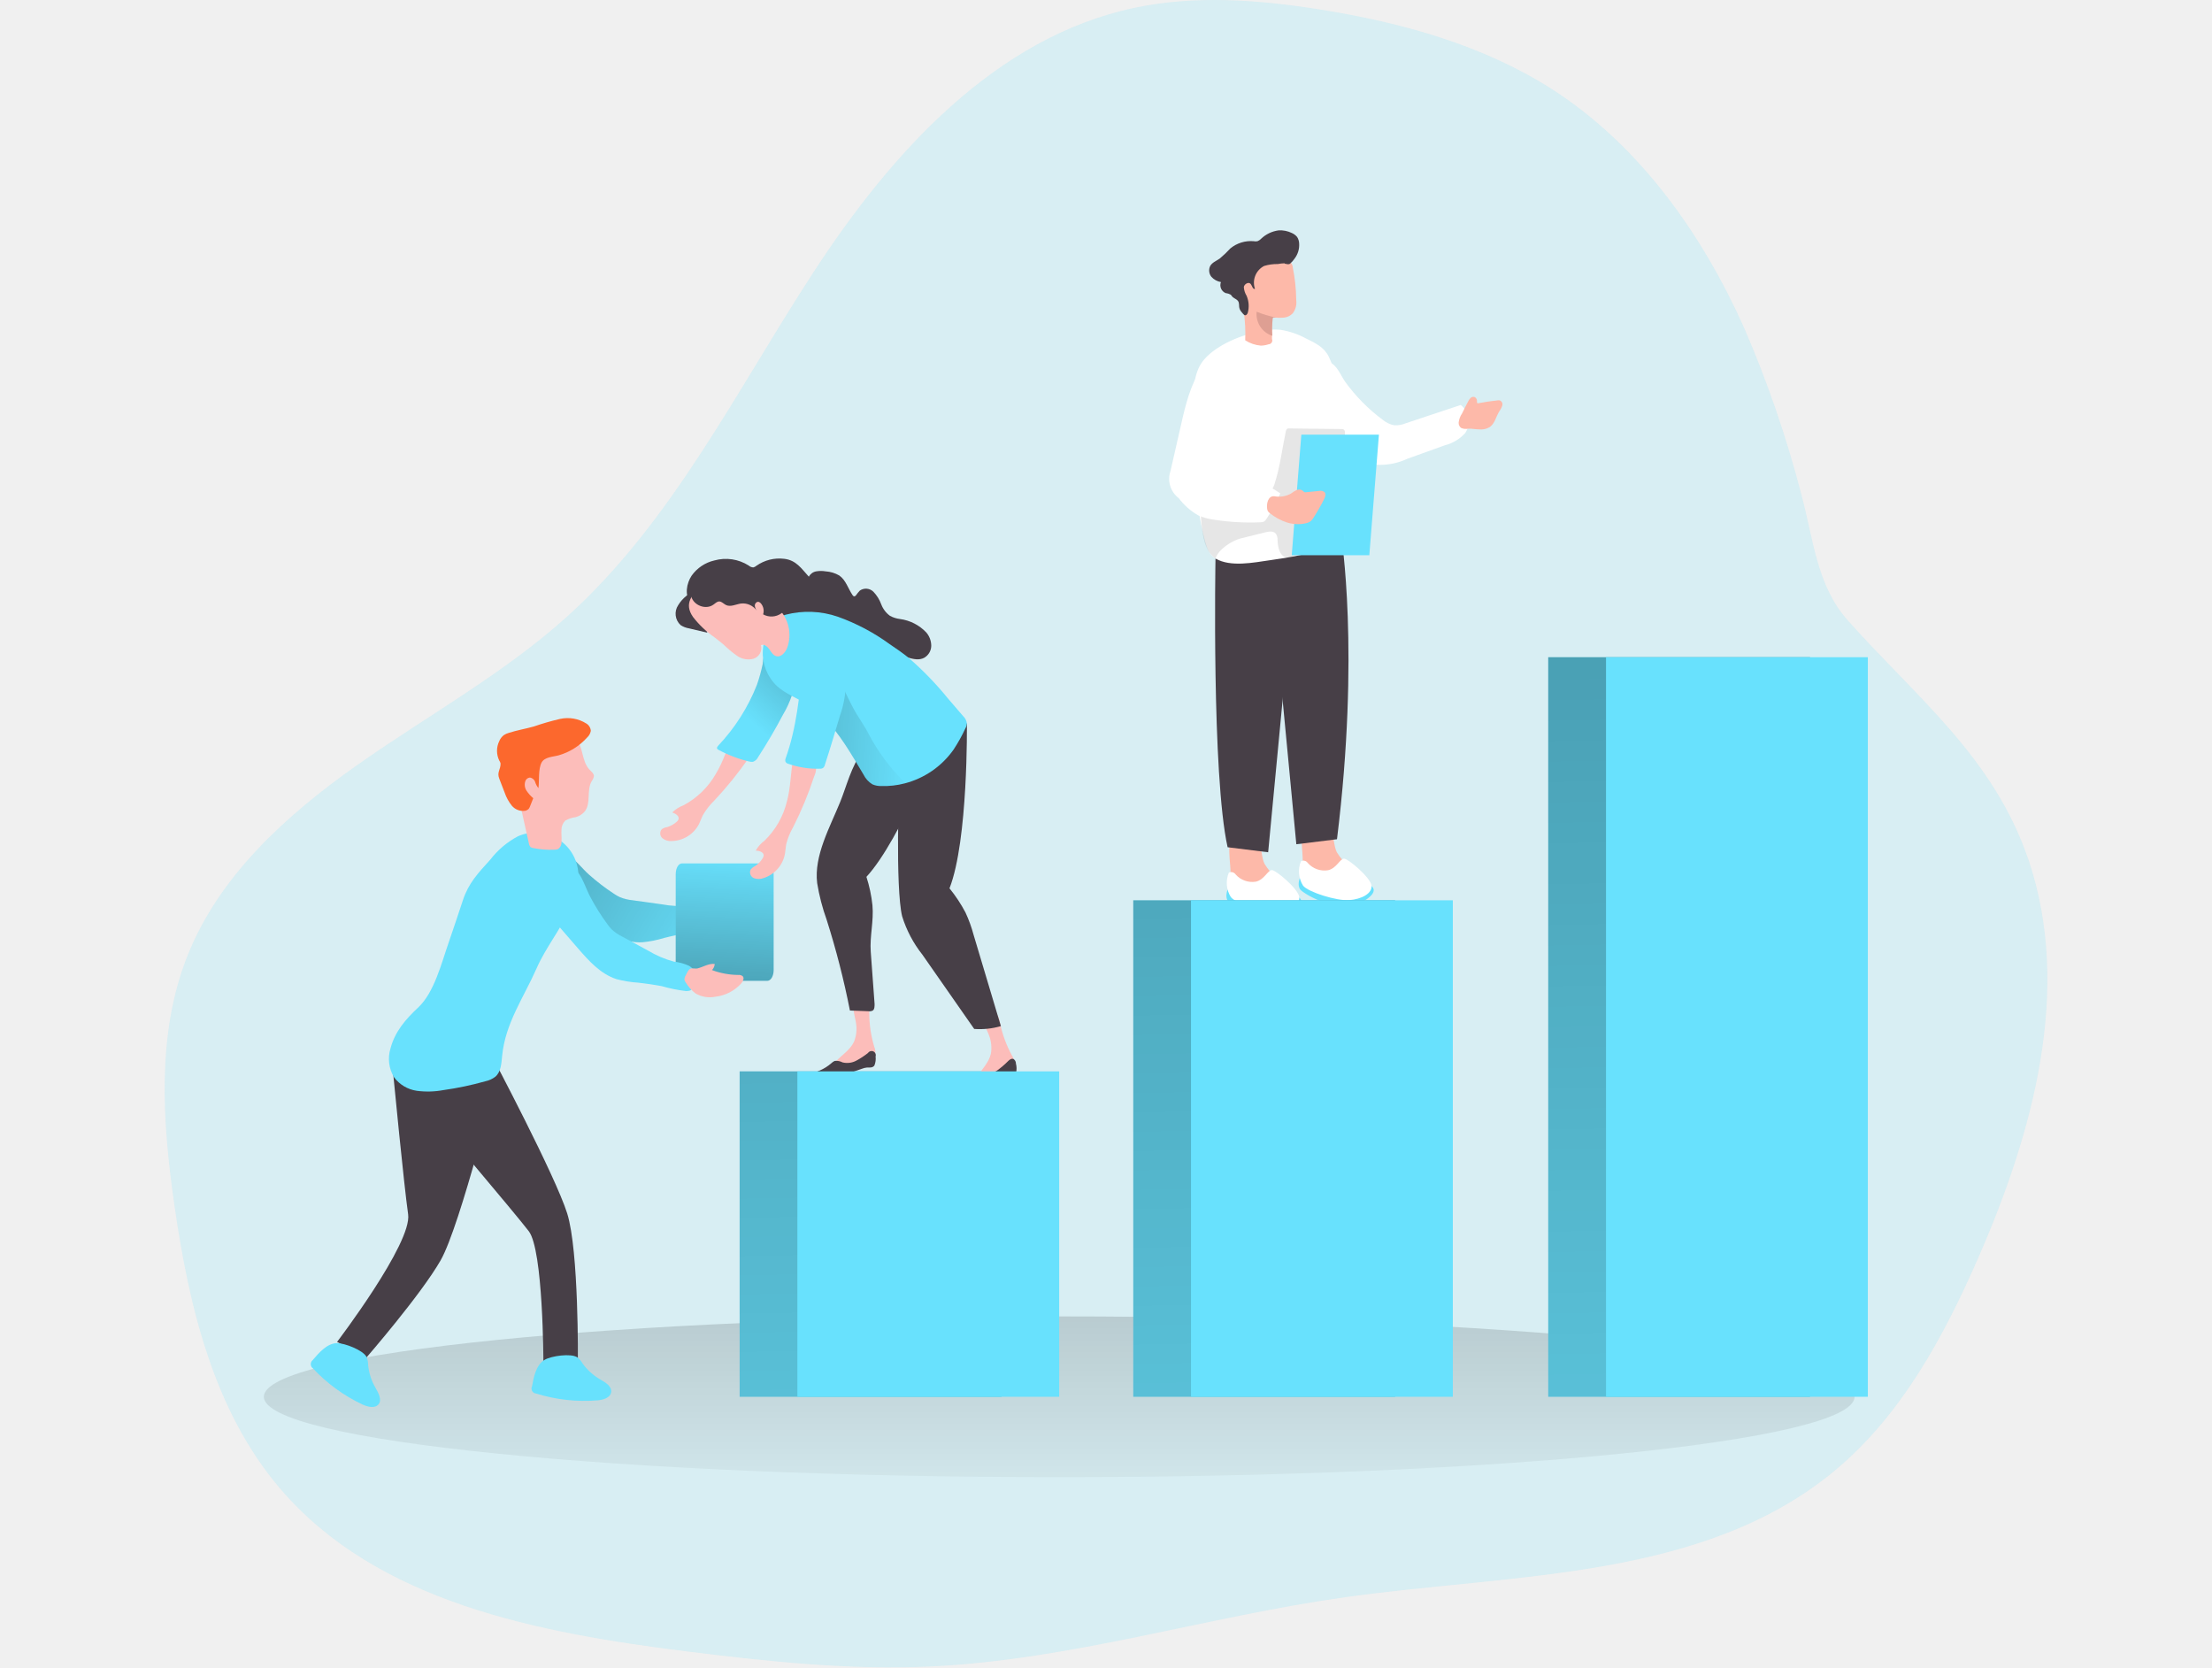
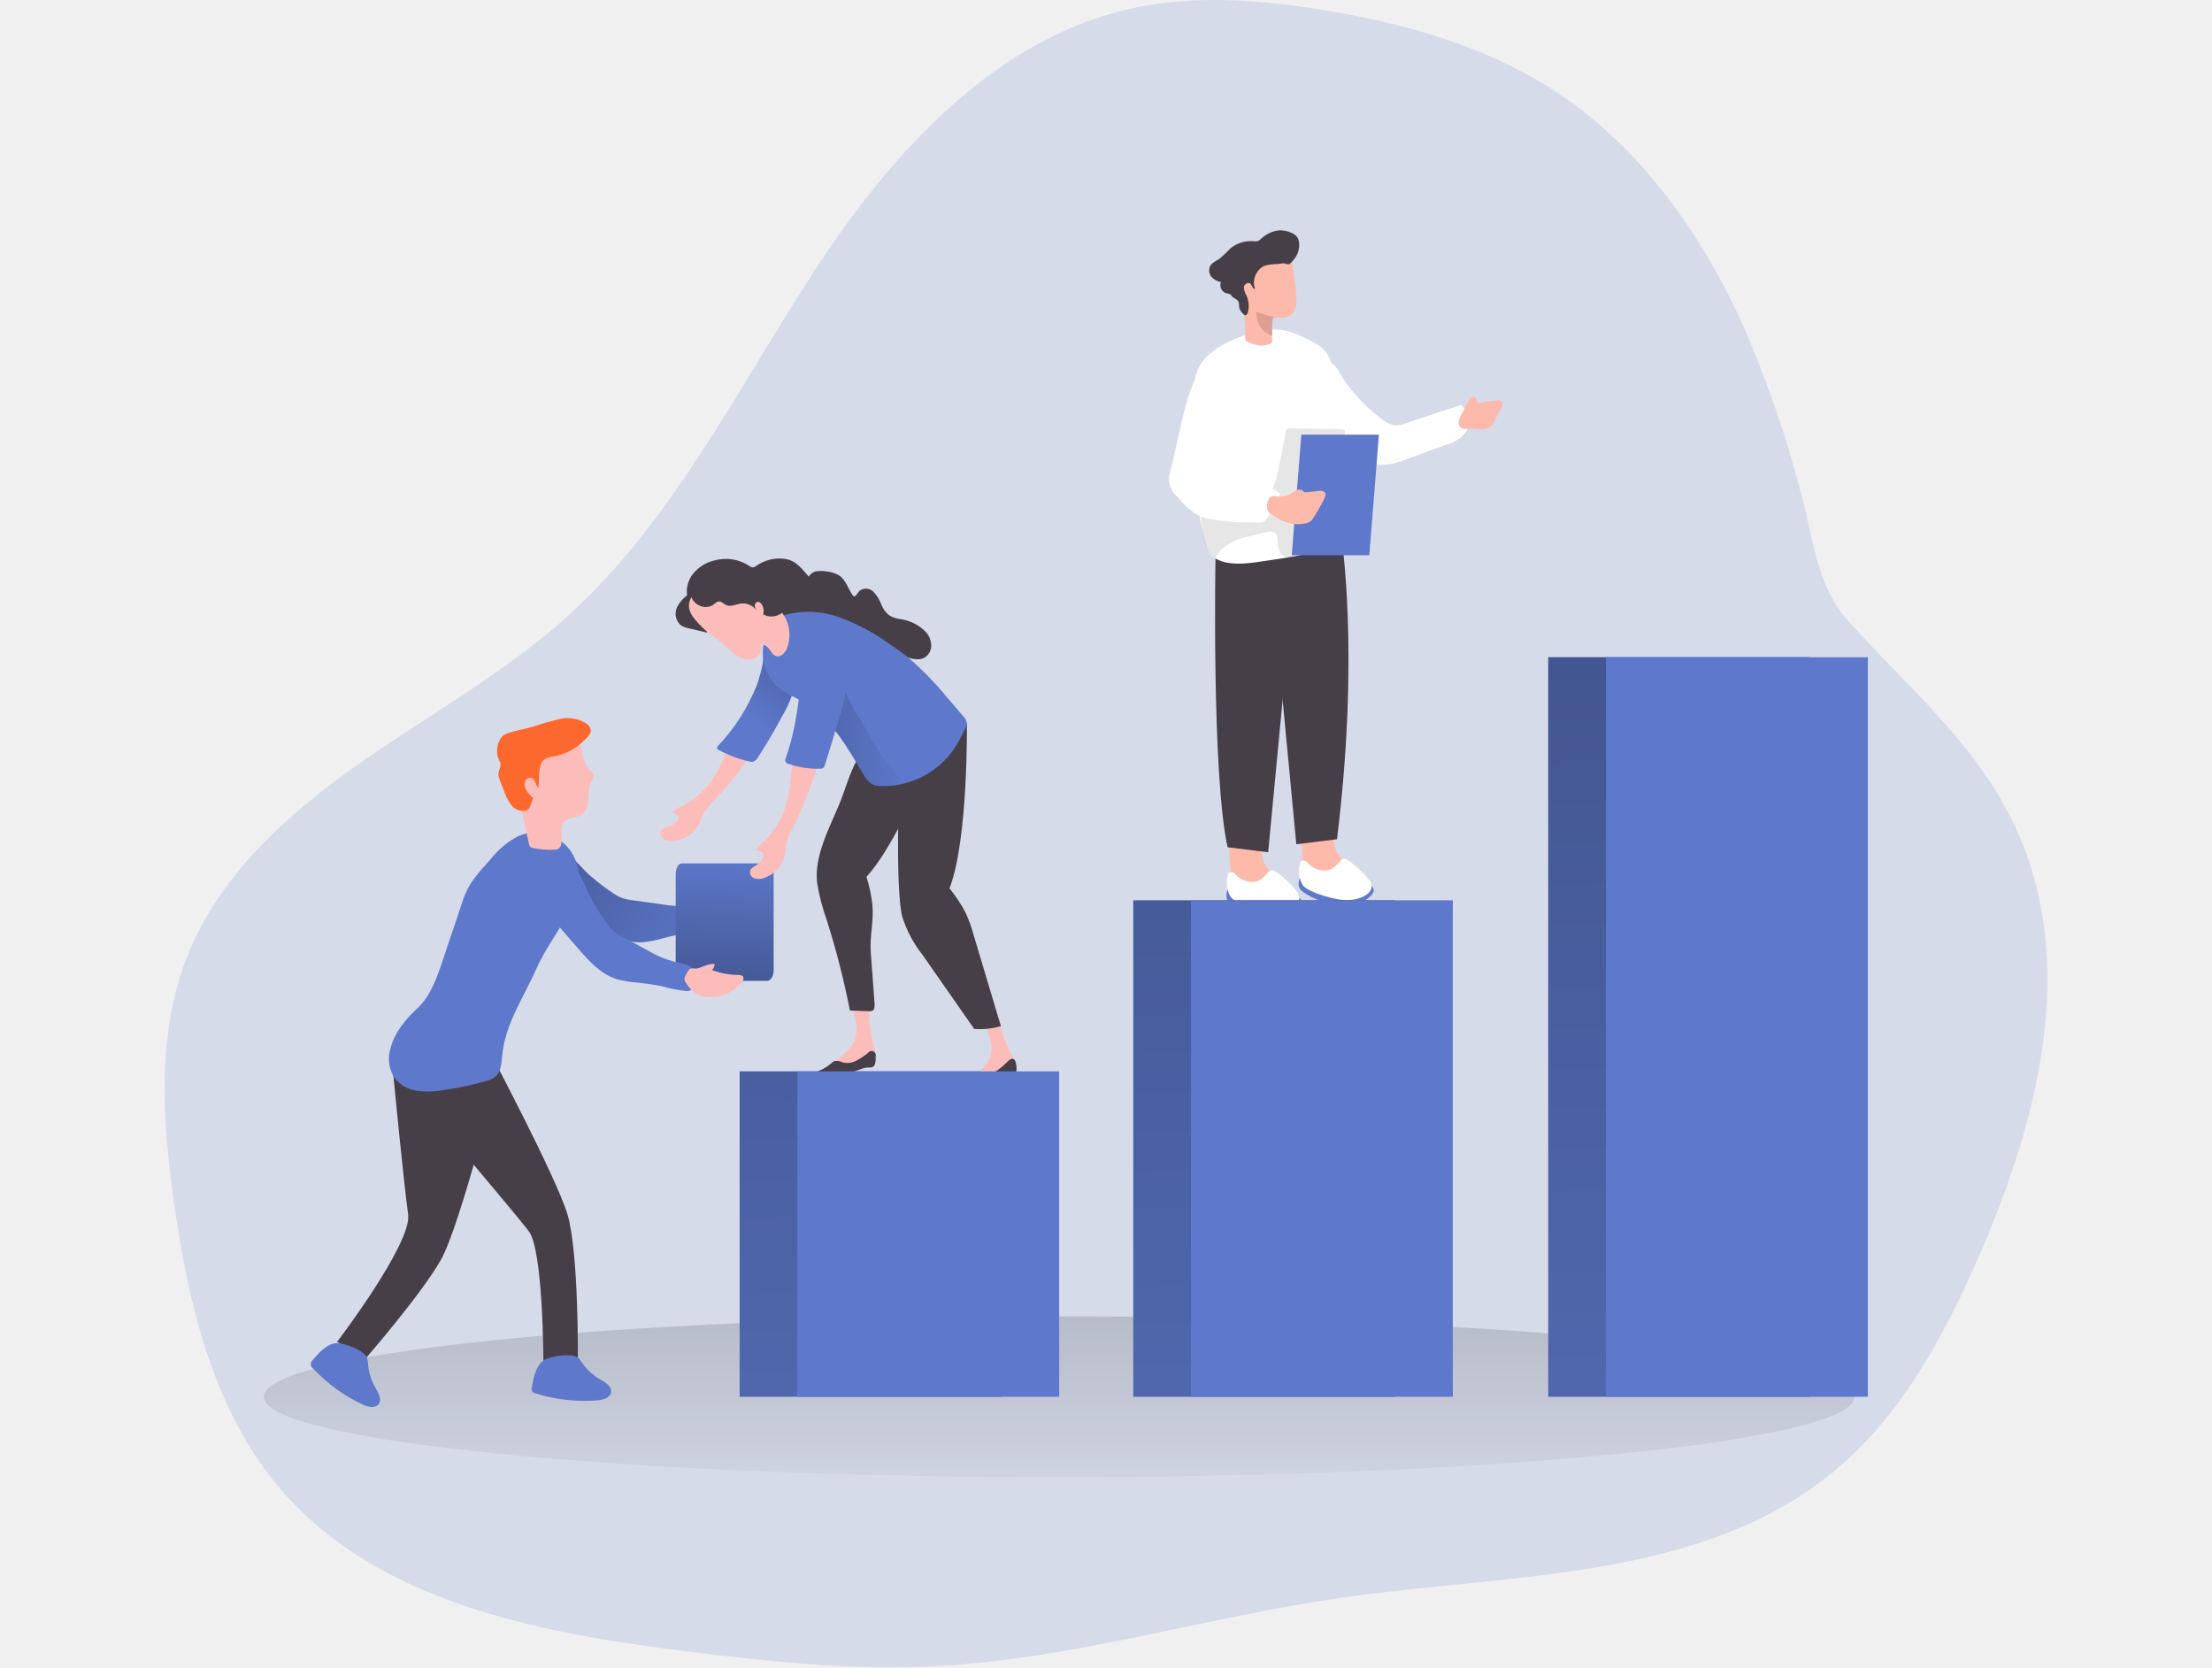
<svg xmlns="http://www.w3.org/2000/svg" xmlns:xlink="http://www.w3.org/1999/xlink" id="Layer_1" data-name="Layer 1" viewBox="0 0 352.84 312.45" width="406" height="306" class="illustration styles_illustrationTablet__1DWOa">
  <defs>
    <linearGradient id="linear-gradient" x1="198.41" y1="159.75" x2="198.41" y2="43.74" gradientTransform="matrix(1, 0, 0, -1, -30.76, 331.41)" gradientUnits="userSpaceOnUse">
      <stop offset="0.01" />
      <stop offset="0.08" stop-opacity="0.69" />
      <stop offset="0.21" stop-opacity="0.32" />
      <stop offset="1" stop-opacity="0" />
    </linearGradient>
    <linearGradient id="linear-gradient-2" x1="311.25" y1="322.31" x2="318.47" y2="-73.14" xlink:href="#linear-gradient" />
    <linearGradient id="linear-gradient-3" x1="233.34" y1="307.51" x2="240.17" y2="-66.93" xlink:href="#linear-gradient" />
    <linearGradient id="linear-gradient-4" x1="159.34" y1="303.87" x2="166.1" y2="-66.84" xlink:href="#linear-gradient" />
    <linearGradient id="linear-gradient-5" x1="77.7" y1="186.2" x2="135.67" y2="151.32" gradientTransform="matrix(1, 0, 0, -1, 0, 352)" xlink:href="#linear-gradient" />
    <linearGradient id="linear-gradient-6" x1="134.62" y1="135.31" x2="136.3" y2="171.15" gradientTransform="matrix(1, 0, 0, -1, 0, 352)" xlink:href="#linear-gradient" />
    <linearGradient id="linear-gradient-7" x1="160.04" y1="219.09" x2="140.08" y2="196.68" gradientTransform="matrix(1, 0, 0, -1, 0, 352)" xlink:href="#linear-gradient" />
    <linearGradient id="linear-gradient-8" x1="126.68" y1="196.07" x2="170.98" y2="193.69" gradientTransform="matrix(1, 0, 0, -1, 0, 352)" xlink:href="#linear-gradient" />
  </defs>
-   <path d="M326.84,82.18c-7.94-17.82-19.75-34.43-36.17-44.94C277.73,29,262.56,24.81,247.39,22.39c-11.55-1.85-23.45-2.75-34.89-.33-26,5.51-45.47,27.07-60,49.33s-26.5,46.83-46.22,64.66c-12,10.84-26.34,18.67-39.56,28S40.94,184.75,35,199.79c-5.78,14.63-4.66,31-2.42,46.58,2.72,19,7.35,38.54,19.78,53.13,18.21,21.38,48.49,27.09,76.36,30.57,15.12,1.88,30.34,3.51,45.56,2.81,26.3-1.22,51.77-9.34,77.85-13,31.76-4.44,67.06-3.23,91.7-23.76,12.46-10.38,20.42-25.15,26.9-40,10.22-23.44,17.54-50.12,9.36-74.33-6.52-19.3-21-30.46-33.9-44.95-5.8-6.49-6.43-15.2-8.66-23.47A212.9,212.9,0,0,0,326.84,82.18Z" transform="translate(-30.76 -20.59)" fill="#68e1fd" opacity="0.18" style="isolation: isolate;" />
+   <path d="M326.84,82.18c-7.94-17.82-19.75-34.43-36.17-44.94C277.73,29,262.56,24.81,247.39,22.39c-11.55-1.85-23.45-2.75-34.89-.33-26,5.51-45.47,27.07-60,49.33s-26.5,46.83-46.22,64.66c-12,10.84-26.34,18.67-39.56,28S40.94,184.75,35,199.79c-5.78,14.63-4.66,31-2.42,46.58,2.72,19,7.35,38.54,19.78,53.13,18.21,21.38,48.49,27.09,76.36,30.57,15.12,1.88,30.34,3.51,45.56,2.81,26.3-1.22,51.77-9.34,77.85-13,31.76-4.44,67.06-3.23,91.7-23.76,12.46-10.38,20.42-25.15,26.9-40,10.22-23.44,17.54-50.12,9.36-74.33-6.52-19.3-21-30.46-33.9-44.95-5.8-6.49-6.43-15.2-8.66-23.47A212.9,212.9,0,0,0,326.84,82.18Z" transform="translate(-30.76 -20.59)" fill="#5E79CC" opacity="0.18" style="isolation: isolate;" />
  <ellipse cx="167.65" cy="261.75" rx="149.06" ry="15.06" fill="url(#linear-gradient)" />
  <path d="M259.08,99.29a4.68,4.68,0,0,0,2.15,1,5,5,0,0,0,2.13-.38l10.3-3.43a3.92,3.92,0,0,1,.85,5.25,7.61,7.61,0,0,1-3.78,2.29l-7.07,2.54a12.08,12.08,0,0,1-10.42-.07c-2.11-.7-4.42-1.57-5.43-3.55s-.28-4.61-.58-6.93c-.2-1.51-.87-3-.83-4.48,0-1.3,1.06-3.26,2.62-3,1.34.23,2.23,2.56,2.94,3.54A32.73,32.73,0,0,0,259.08,99.29Z" transform="translate(-30.76 -20.59)" fill="#fff" />
  <path d="M275,95.92a2.45,2.45,0,0,1,.49-.74.76.76,0,0,1,.82-.17.83.83,0,0,1,.39.81.45.45,0,0,0,.07.31.36.36,0,0,0,.32,0c1.18-.22,2.36-.4,3.55-.52a1.41,1.41,0,0,1,.29,0,.78.78,0,0,1,.51,1h0a3.78,3.78,0,0,1-.57,1.09c-.61,1-.83,2.3-1.8,2.94a3.18,3.18,0,0,1-2,.41c-.68,0-1.35-.16-2-.13a2.13,2.13,0,0,1-1.34-.14,1.17,1.17,0,0,1-.46-1,3.79,3.79,0,0,1,.64-1.71C274.25,97.37,274.6,96.65,275,95.92Z" transform="translate(-30.76 -20.59)" fill="#fdb9a9" />
  <path d="M246.21,173.5c3.95-.89,3.18,4.71,4.22,6.78a11.22,11.22,0,0,0,2.43,2.8,5,5,0,0,1,1.78,3.18,1.21,1.21,0,0,1-.14.67,1.29,1.29,0,0,1-.78.48,9.17,9.17,0,0,1-6.76-.67,5.41,5.41,0,0,1-2.32-2.15,7.61,7.61,0,0,1-.6-3.19C244,179.07,242.92,174.24,246.21,173.5Z" transform="translate(-30.76 -20.59)" fill="#fdb9a9" />
-   <path d="M249.7,185s11.24.48,6.48,4-11.86-.86-12.55-1.67-.13-2.18-.13-2.18Z" transform="translate(-30.76 -20.59)" fill="#68e1fd" />
+   <path d="M249.7,185s11.24.48,6.48,4-11.86-.86-12.55-1.67-.13-2.18-.13-2.18Z" transform="translate(-30.76 -20.59)" fill="#5E79CC" />
  <path d="M244.12,186.57c1,1.22,6.28,2.86,8.61,2.7s4.43-1.26,4.2-2.77-4.35-5-5.13-5-1.39,1.8-3,2.17a4.16,4.16,0,0,1-3.8-1.36,1,1,0,0,0-1.28-.33A5,5,0,0,0,244.12,186.57Z" transform="translate(-30.76 -20.59)" fill="#fff" />
  <path d="M232.67,175.71c4-.91,3.18,4.68,4.22,6.76a10.89,10.89,0,0,0,2.44,2.8,5,5,0,0,1,1.77,3.18,1.12,1.12,0,0,1-.14.67,1.23,1.23,0,0,1-.78.47,9.12,9.12,0,0,1-6.76-.66,5.41,5.41,0,0,1-2.32-2.15,7.45,7.45,0,0,1-.59-3.19C230.42,181.23,229.38,176.41,232.67,175.71Z" transform="translate(-30.76 -20.59)" fill="#fdb9a9" />
-   <path d="M236.17,187.18s11.23.47,6.47,4-11.86-.86-12.55-1.66-.13-2.19-.13-2.19Z" transform="translate(-30.76 -20.59)" fill="#68e1fd" />
+   <path d="M236.17,187.18s11.23.47,6.47,4-11.86-.86-12.55-1.66-.13-2.19-.13-2.19Z" transform="translate(-30.76 -20.59)" fill="#5E79CC" />
  <path d="M230.58,188.71c1,1.23,6.28,2.86,8.61,2.7s4.43-1.26,4.2-2.77-4.35-5-5.12-5-1.4,1.8-3,2.17a4.16,4.16,0,0,1-3.8-1.36,1,1,0,0,0-1.27-.33A5,5,0,0,0,230.58,188.71Z" transform="translate(-30.76 -20.59)" fill="#fff" />
  <path d="M242.85,124.77l-5.28,55.53-7.6-.94c-3-13.55-2.27-54.09-2.27-54.09Z" transform="translate(-30.76 -20.59)" fill="#473f47" />
  <path d="M237.57,123.27l5.28,55.53,7.62-.94c4.35-35.14.77-57,.77-57Z" transform="translate(-30.76 -20.59)" fill="#473f47" />
  <path d="M250.57,103.18c.09-1,.36-2,.47-3.06a22.92,22.92,0,0,0-.12-6.3,24,24,0,0,0-2-6.41c-.88-1.77-2.47-2.52-4.25-3.39a15,15,0,0,0-4.79-1.63,12,12,0,0,0-3.54.2c-3.58.68-8.31,2.53-10.76,5.36-1.84,2.12-2,5.16-2.11,8q-.12,5.82.24,11.63c0,.57.07,1.13.11,1.69A63,63,0,0,0,225.73,122c.38,1.29.78,2.58,2,3.27,2.81,1.63,7.1.74,10.13.31,4-.57,8.15-1.16,11.71-3.11a3.32,3.32,0,0,0,1.7-1.64,4.41,4.41,0,0,0-.34-2.7c-1.21-4-.27-8.14-.27-12.19,0-.73-.09-1.48-.09-2.22A3.24,3.24,0,0,1,250.57,103.18Z" transform="translate(-30.76 -20.59)" fill="#fff" />
  <path d="M239.33,121.83a2,2,0,0,0-.31-1.22c-.45-.56-1.32-.44-2-.26l-4.53,1.12c-1.7.42-4.33,2.1-4.77,3.8-1.74-1.22-2.19-3.27-2.51-5.37s-.34-6.19-.72-8.28A13.75,13.75,0,0,0,232,114.2c2.57.06,5.8,0,6.73-2.81,1.07-3.24,1.45-6.64,2.16-10a.68.68,0,0,1,.21-.42.57.57,0,0,1,.4-.09l9.77.11a.84.84,0,0,1,.44.08c.29.17.29.58.24.9a9.86,9.86,0,0,1-3.14,5.72,3.43,3.43,0,0,0-1.47,2.18c-.18,1.22-.13,2.52-.26,3.75a28.5,28.5,0,0,1-1.69,7.62C244,124.77,239.59,127.49,239.33,121.83Z" transform="translate(-30.76 -20.59)" fill="#020202" opacity="0.1" style="isolation: isolate;" />
-   <polygon points="211.23 104.05 225.77 104.05 227.57 81.45 213.03 81.45 211.23 104.05" fill="#68e1fd" />
+   <polygon points="211.23 104.05 225.77 104.05 227.57 81.45 213.03 81.45 211.23 104.05" fill="#5E79CC" />
  <path d="M242.83,76.81a30.5,30.5,0,0,0-.19-3.18c-.11-1-.25-1.86-.43-2.77a1.89,1.89,0,0,0-.71-1.41,8.91,8.91,0,0,0-4.74-1.3,4.61,4.61,0,0,0-3.46,1.25,4.43,4.43,0,0,0-1,2.53c-.26,2.33.35,4.65.69,7a29,29,0,0,1,.28,5.43,6.41,6.41,0,0,0,2.93,1,4.68,4.68,0,0,0,1.44-.25.72.72,0,0,0,.65-1,5.42,5.42,0,0,1,0-.57h0a17,17,0,0,1,.06-3.19.36.36,0,0,1,.09-.24.41.41,0,0,1,.22,0h.3a8.45,8.45,0,0,0,1.59,0,2.63,2.63,0,0,0,1.65-.83A3.35,3.35,0,0,0,242.83,76.81Z" transform="translate(-30.76 -20.59)" fill="#fdb9a9" />
  <path d="M240.68,70c.38.07.7.2,1,0a4.93,4.93,0,0,0,.88-1,4.18,4.18,0,0,0,.82-2.75A2.41,2.41,0,0,0,243,65a2.64,2.64,0,0,0-1-.75,5,5,0,0,0-2.46-.49,5.87,5.87,0,0,0-3.29,1.57,1.86,1.86,0,0,1-.68.46,1.75,1.75,0,0,1-.72,0,6.06,6.06,0,0,0-4.35,1.34,22.63,22.63,0,0,1-2,1.91c-.78.53-1.42.74-1.8,1.41a1.91,1.91,0,0,0,.22,2,3.09,3.09,0,0,0,1.8,1,1.61,1.61,0,0,0,.92,2.08l.08,0a2.35,2.35,0,0,1,.81.27c.17.13.25.34.42.48.41.33.94.45,1.11,1a3.64,3.64,0,0,1,.07.74,1.69,1.69,0,0,0,.42,1c.16.17.44.61.68.65s.44-.23.52-.47a4.83,4.83,0,0,0-.22-3.18,3.6,3.6,0,0,1-.52-1.62c.06-.56.83-1,1.2-.68s.44,1.15.89,1a3.53,3.53,0,0,1,1.71-4.29,8.28,8.28,0,0,1,2.57-.36,7.59,7.59,0,0,1,1.26-.14Z" transform="translate(-30.76 -20.59)" fill="#473f47" />
  <path d="M239,80.08A18.1,18.1,0,0,1,235.41,79a4.28,4.28,0,0,0,2.94,4.52h0a17.9,17.9,0,0,1,.07-3.19.34.34,0,0,1,.09-.24.28.28,0,0,1,.22,0H239Z" transform="translate(-30.76 -20.59)" fill="#de9f93" />
  <path d="M221,101.26l-1.73,7.58a4.53,4.53,0,0,0,1.54,5.1,12.08,12.08,0,0,0,3.64,3.22,10.55,10.55,0,0,0,3.11.84,44.48,44.48,0,0,0,8.55.47,1.5,1.5,0,0,0,.66-.13,1.36,1.36,0,0,0,.49-.52,29,29,0,0,0,2.58-4.78,26.71,26.71,0,0,0-7.47-3.5,3,3,0,0,1-1.44-.71,2.45,2.45,0,0,1-.52-1.16c-1.12-4.85,1.48-10.25-.61-14.77-1.18-2.57-3.71-5.34-5.57-1.89C222.54,94.15,221.79,97.81,221,101.26Z" transform="translate(-30.76 -20.59)" fill="#fff" />
  <path d="M241.82,113.1a6.47,6.47,0,0,1,1-.63,1.17,1.17,0,0,1,1.12,0c.16.11.28.29.46.35a.81.81,0,0,0,.38,0l2.31-.23a1.23,1.23,0,0,1,1.06.23c.3.35.12.88-.08,1.28a36.88,36.88,0,0,1-2,3.51,3,3,0,0,1-.5.62,2.3,2.3,0,0,1-.9.41,6.77,6.77,0,0,1-3.6-.15,10,10,0,0,1-3.18-1.73,1.24,1.24,0,0,1-.36-.36,1.34,1.34,0,0,1-.16-.55c-.11-.89.17-2.34,1.33-2.27A4.64,4.64,0,0,0,241.82,113.1Z" transform="translate(-30.76 -20.59)" fill="#fdb9a9" />
-   <rect x="259.3" y="123.16" width="49.07" height="138.59" fill="#68e1fd" />
-   <rect x="181.53" y="168.71" width="49.07" height="93.04" fill="#68e1fd" />
-   <rect x="107.76" y="200.77" width="49.07" height="60.98" fill="#68e1fd" />
+   <rect x="259.3" y="123.16" width="49.07" height="138.59" fill="#5E79CC" />
+   <rect x="181.53" y="168.71" width="49.07" height="93.04" fill="#5E79CC" />
+   <rect x="107.76" y="200.77" width="49.07" height="60.98" fill="#5E79CC" />
  <rect x="259.3" y="123.16" width="49.07" height="138.59" fill="url(#linear-gradient-2)" />
  <rect x="181.53" y="168.71" width="49.07" height="93.04" fill="url(#linear-gradient-3)" />
  <rect x="107.76" y="200.77" width="49.07" height="60.98" fill="url(#linear-gradient-4)" />
-   <path d="M98.07,180.73c2.41-2.84,5.74-1.37,8.39.22,1.43.85,2.54,2.4,3.8,3.52A39.66,39.66,0,0,0,115,188.1a7.56,7.56,0,0,0,1.11.63,8.8,8.8,0,0,0,2.38.57l5.46.76a19.09,19.09,0,0,0,5.23.25,9.47,9.47,0,0,1,3-.27c1.45.26,1.79,1.4,1.93,2.67s.27,1.53-.84,2a25.59,25.59,0,0,1-4.61.73c-1.44.26-2.88.55-4.3.92a20.53,20.53,0,0,1-4.1.81c-3.1.15-6-1.38-8.72-2.86l-10.32-5.62C98.5,187.19,95.48,183.8,98.07,180.73Z" transform="translate(-30.76 -20.59)" fill="#68e1fd" />
+   <path d="M98.07,180.73c2.41-2.84,5.74-1.37,8.39.22,1.43.85,2.54,2.4,3.8,3.52A39.66,39.66,0,0,0,115,188.1a7.56,7.56,0,0,0,1.11.63,8.8,8.8,0,0,0,2.38.57l5.46.76a19.09,19.09,0,0,0,5.23.25,9.47,9.47,0,0,1,3-.27c1.45.26,1.79,1.4,1.93,2.67s.27,1.53-.84,2a25.59,25.59,0,0,1-4.61.73c-1.44.26-2.88.55-4.3.92a20.53,20.53,0,0,1-4.1.81c-3.1.15-6-1.38-8.72-2.86l-10.32-5.62C98.5,187.19,95.48,183.8,98.07,180.73Z" transform="translate(-30.76 -20.59)" fill="#5E79CC" />
  <path d="M98.07,180.73c2.41-2.84,5.74-1.37,8.39.22,1.43.85,2.54,2.4,3.8,3.52A39.66,39.66,0,0,0,115,188.1a7.56,7.56,0,0,0,1.11.63,8.8,8.8,0,0,0,2.38.57l5.46.76a19.09,19.09,0,0,0,5.23.25,9.47,9.47,0,0,1,3-.27c1.45.26,1.79,1.4,1.93,2.67s.27,1.53-.84,2a25.59,25.59,0,0,1-4.61.73c-1.44.26-2.88.55-4.3.92a20.53,20.53,0,0,1-4.1.81c-3.1.15-6-1.38-8.72-2.86l-10.32-5.62C98.5,187.19,95.48,183.8,98.07,180.73Z" transform="translate(-30.76 -20.59)" fill="url(#linear-gradient-5)" />
  <path d="M133.7,190c-.35.2-.9.22-1.2.52s-.3,1.08-.36,1.49a1.28,1.28,0,0,0,.11.88,1.34,1.34,0,0,0,.36.31,7.22,7.22,0,0,0,2.5,1.31,5.37,5.37,0,0,0,3.61-.72,7.77,7.77,0,0,0,3.73-4.13c.15-.45.19-1.07-.24-1.29a1.17,1.17,0,0,0-.88.08,14.42,14.42,0,0,1-4.91.86,1.83,1.83,0,0,0,.07-1.26C135.36,188.35,134.67,189.38,133.7,190Z" transform="translate(-30.76 -20.59)" fill="#fcbdba" />
-   <path d="M144.89,184.39v18c0,1.1-.53,2-1.18,2h-16c-.65,0-1.17-.89-1.17-2v-18c0-1.1.52-2,1.17-2h16C144.36,182.4,144.89,183.29,144.89,184.39Z" transform="translate(-30.76 -20.59)" fill="#68e1fd" />
+   <path d="M144.89,184.39v18c0,1.1-.53,2-1.18,2h-16c-.65,0-1.17-.89-1.17-2v-18c0-1.1.52-2,1.17-2h16C144.36,182.4,144.89,183.29,144.89,184.39Z" transform="translate(-30.76 -20.59)" fill="#5E79CC" />
  <path d="M144.89,184.39v18c0,1.1-.53,2-1.18,2h-16c-.65,0-1.17-.89-1.17-2v-18c0-1.1.52-2,1.17-2h16C144.36,182.4,144.89,183.29,144.89,184.39Z" transform="translate(-30.76 -20.59)" fill="url(#linear-gradient-6)" />
  <path d="M81,229.77s15.28,18,18,21.54,2.74,24.49,2.74,24.49h6.46s.21-20.77-2-27.82-14.09-29.47-14.09-29.47Z" transform="translate(-30.76 -20.59)" fill="#473f47" />
  <path d="M73.61,222s2,20.73,2.78,26.14-13.32,23.92-13.32,23.92L68.56,275s10.18-11.71,13.91-18.21,10.91-35.55,10.91-35.55C83.54,216.6,73.61,222,73.61,222Z" transform="translate(-30.76 -20.59)" fill="#473f47" />
-   <path d="M106.65,191c-1.76,3.89-4.45,7.12-6.16,11-2.41,5.49-5.88,10.29-6.48,16.44-.14,1.4-.2,3-1.27,3.92a4.59,4.59,0,0,1-1.85.85A59.16,59.16,0,0,1,83,224.87a15.83,15.83,0,0,1-5,.13,6.47,6.47,0,0,1-4.25-2.53,6.68,6.68,0,0,1-.66-5.43c.85-3.18,2.86-5.48,5.21-7.67,3-2.83,4.34-8.3,5.66-12.07.93-2.66,1.8-5.34,2.69-8,1.08-3.25,2.84-5.08,5.15-7.63a16,16,0,0,1,5.2-4.38,8.08,8.08,0,0,1,11.3,7.47,13.46,13.46,0,0,1-.64,3.56A19.66,19.66,0,0,1,106.65,191Z" transform="translate(-30.76 -20.59)" fill="#68e1fd" />
+   <path d="M106.65,191c-1.76,3.89-4.45,7.12-6.16,11-2.41,5.49-5.88,10.29-6.48,16.44-.14,1.4-.2,3-1.27,3.92a4.59,4.59,0,0,1-1.85.85A59.16,59.16,0,0,1,83,224.87a15.83,15.83,0,0,1-5,.13,6.47,6.47,0,0,1-4.25-2.53,6.68,6.68,0,0,1-.66-5.43c.85-3.18,2.86-5.48,5.21-7.67,3-2.83,4.34-8.3,5.66-12.07.93-2.66,1.8-5.34,2.69-8,1.08-3.25,2.84-5.08,5.15-7.63a16,16,0,0,1,5.2-4.38,8.08,8.08,0,0,1,11.3,7.47,13.46,13.46,0,0,1-.64,3.56A19.66,19.66,0,0,1,106.65,191Z" transform="translate(-30.76 -20.59)" fill="#5E79CC" />
  <path d="M107.76,158.94c-1.89-1.88-5.31-1-7.5-.29a6.9,6.9,0,0,0-1.8.74,5.64,5.64,0,0,0-1.81,2.07,7.65,7.65,0,0,0-1,2.85,8.91,8.91,0,0,0,.44,4A14.84,14.84,0,0,1,97.32,171c.57,2.56,1.15,5.12,1.71,7.69a1.21,1.21,0,0,0,.28.62,1.07,1.07,0,0,0,.52.2,16.29,16.29,0,0,0,4,.31,1.41,1.41,0,0,0,.67-.13,1.49,1.49,0,0,0,.63-1.33c.07-.77-.06-1.54,0-2.31a2.43,2.43,0,0,1,.73-1.7,5.53,5.53,0,0,1,1.94-.63,3.39,3.39,0,0,0,1.71-1.09c1.19-1.55.29-3.94,1.28-5.65a2,2,0,0,0,.42-.95c0-.46-.42-.8-.75-1.13C108.8,163.22,109.32,160.52,107.76,158.94Z" transform="translate(-30.76 -20.59)" fill="#fcbdba" />
  <path d="M100.81,168.28a3.42,3.42,0,0,1-.62-1.16,1.2,1.2,0,0,0-1-.82,1,1,0,0,0-.84.69,2.06,2.06,0,0,0,.24,1.79,6.62,6.62,0,0,0,1.25,1.39l-.6,1.51a1.67,1.67,0,0,1-.27.51,1.3,1.3,0,0,1-.61.33,2.74,2.74,0,0,1-2.53-.94,8.1,8.1,0,0,1-1.35-2.46l-1-2.59c-.51-1.25.28-1.73.23-2.9a1.72,1.72,0,0,0-.25-.53,4.16,4.16,0,0,1,0-3.61,2.77,2.77,0,0,1,.86-1.14,3.25,3.25,0,0,1,.93-.42c1.54-.5,3.15-.76,4.7-1.2a49.36,49.36,0,0,1,4.92-1.42,6.57,6.57,0,0,1,4.91.86,1.75,1.75,0,0,1,.85,1.38,2.22,2.22,0,0,1-.71,1.26,11.38,11.38,0,0,1-5.3,3.32c-1,.29-2.62.28-3.21,1.34C100.74,164.69,101,166.91,100.81,168.28Z" transform="translate(-30.76 -20.59)" fill="#fc682d" />
-   <path d="M100.43,180.92c3.25-1.82,5.85.72,7.78,3.13,1,1.3,1.54,3.15,2.33,4.64a40,40,0,0,0,3.17,5.05,7.7,7.7,0,0,0,.81,1,8.55,8.55,0,0,0,2,1.37l4.84,2.62a19.2,19.2,0,0,0,4.82,2.06,9.29,9.29,0,0,1,2.88.8c1.27.75,1.19,1.93.87,3.17s-.27,1.53-1.47,1.55a28.4,28.4,0,0,1-4.58-.93c-1.42-.26-2.88-.48-4.34-.64a21.31,21.31,0,0,1-4.13-.67c-3-1-5.13-3.4-7.17-5.74l-7.69-8.88C98.57,187.11,96.93,182.88,100.43,180.92Z" transform="translate(-30.76 -20.59)" fill="#68e1fd" />
+   <path d="M100.43,180.92c3.25-1.82,5.85.72,7.78,3.13,1,1.3,1.54,3.15,2.33,4.64a40,40,0,0,0,3.17,5.05,7.7,7.7,0,0,0,.81,1,8.55,8.55,0,0,0,2,1.37l4.84,2.62a19.2,19.2,0,0,0,4.82,2.06,9.29,9.29,0,0,1,2.88.8c1.27.75,1.19,1.93.87,3.17s-.27,1.53-1.47,1.55a28.4,28.4,0,0,1-4.58-.93c-1.42-.26-2.88-.48-4.34-.64a21.31,21.31,0,0,1-4.13-.67c-3-1-5.13-3.4-7.17-5.74l-7.69-8.88C98.57,187.11,96.93,182.88,100.43,180.92Z" transform="translate(-30.76 -20.59)" fill="#5E79CC" />
  <path d="M130.56,202.08c-.4.06-.93-.12-1.31.06s-.66.91-.86,1.28a1.22,1.22,0,0,0-.2.85,1.41,1.41,0,0,0,.22.42,7.3,7.3,0,0,0,1.89,2.1,5.34,5.34,0,0,0,3.63.59,7.7,7.7,0,0,0,4.94-2.56c.3-.37.55-.94.23-1.29a1.14,1.14,0,0,0-.85-.24,14.43,14.43,0,0,1-4.91-.91,1.84,1.84,0,0,0,.51-1.15C132.69,201.1,131.68,201.82,130.56,202.08Z" transform="translate(-30.76 -20.59)" fill="#fcbdba" />
-   <path d="M63.09,272.29c1.41,0,4.81,1.29,5.5,2.57a3.83,3.83,0,0,1,.3,1.5,10.41,10.41,0,0,0,1.37,4.27c.56,1,1.27,2.26.6,3.1s-2,.52-3,.07a30.54,30.54,0,0,1-9.33-6.8.77.77,0,0,1-.22-.22,1,1,0,0,1,.22-1.34C59.67,274.11,61.22,272.28,63.09,272.29Z" transform="translate(-30.76 -20.59)" fill="#68e1fd" />
-   <path d="M102,275.4c1.23-.71,4.84-1.24,6.07-.47a3.68,3.68,0,0,1,1,1.15,10.76,10.76,0,0,0,3.3,3c1,.56,2.23,1.32,2.07,2.39s-1.49,1.45-2.56,1.54a30.31,30.31,0,0,1-11.51-1.28,1,1,0,0,1-.33-.09.94.94,0,0,1-.43-1.26h0C99.92,278.69,100.35,276.33,102,275.4Z" transform="translate(-30.76 -20.59)" fill="#68e1fd" />
+   <path d="M63.09,272.29c1.41,0,4.81,1.29,5.5,2.57a3.83,3.83,0,0,1,.3,1.5,10.41,10.41,0,0,0,1.37,4.27c.56,1,1.27,2.26.6,3.1s-2,.52-3,.07a30.54,30.54,0,0,1-9.33-6.8.77.77,0,0,1-.22-.22,1,1,0,0,1,.22-1.34C59.67,274.11,61.22,272.28,63.09,272.29Z" transform="translate(-30.76 -20.59)" fill="#5E79CC" />
+   <path d="M102,275.4c1.23-.71,4.84-1.24,6.07-.47a3.68,3.68,0,0,1,1,1.15,10.76,10.76,0,0,0,3.3,3c1,.56,2.23,1.32,2.07,2.39s-1.49,1.45-2.56,1.54a30.31,30.31,0,0,1-11.51-1.28,1,1,0,0,1-.33-.09.94.94,0,0,1-.43-1.26h0C99.92,278.69,100.35,276.33,102,275.4Z" transform="translate(-30.76 -20.59)" fill="#5E79CC" />
  <path d="M129.52,128.47a7.2,7.2,0,0,1,4.25-2.85,8,8,0,0,1,6.45.95,1.35,1.35,0,0,0,.87.35,1.33,1.33,0,0,0,.55-.29,7.48,7.48,0,0,1,5.25-1.32c2.23.27,3.17,1.78,4.6,3.35a1.93,1.93,0,0,1,1.38-1,5.2,5.2,0,0,1,1.76,0,5.8,5.8,0,0,1,2.57.78c1.22.85,1.64,2.43,2.48,3.67a.45.45,0,0,0,.3.24.47.47,0,0,0,.31-.16,8.55,8.55,0,0,1,.76-.93,2,2,0,0,1,2.54.22,6.79,6.79,0,0,1,1.46,2.34A4.75,4.75,0,0,0,166.7,136a5.32,5.32,0,0,0,1.86.59,8.31,8.31,0,0,1,4.94,2.52,3.86,3.86,0,0,1,.93,2.51,2.63,2.63,0,0,1-1.33,2.24c-1.9,1-4.22-1-6.28-.43s-5.29-.05-7.44-.83c-1.74-.64-3.59-1.48-5.37-1a6.1,6.1,0,0,1-1.72.47,3.33,3.33,0,0,1-1.27-.34,12.6,12.6,0,0,1-3.39-1.91c-1.94-1.64-3-4.26-5.29-5.43a5.26,5.26,0,0,0-4.27-.24c-.58.23-1.11.56-1.7.77a6.5,6.5,0,0,1-2.14.36,6.18,6.18,0,0,1-4.89-1.77C128.16,132.15,128.57,129.9,129.52,128.47Z" transform="translate(-30.76 -20.59)" fill="#473f47" />
  <path d="M127,134a2.89,2.89,0,0,0,.45,3.73,4.12,4.12,0,0,0,1.61.62l3.41.81-1.27-3.46a3,3,0,0,1-.23-2,2.13,2.13,0,0,1,1.78-1.24,21.67,21.67,0,0,1,2.28,0,.62.62,0,0,0,.55-.24c.11-.24-.12-.51-.34-.67C132.52,129.62,128.57,131.36,127,134Z" transform="translate(-30.76 -20.59)" fill="#473f47" />
  <path d="M160.32,212.26a6.48,6.48,0,0,1-.35,3.51c-.71,1.55-2.26,2.51-3.44,3.74a1.12,1.12,0,0,0-.41.87.81.81,0,0,0,.68.57,2.07,2.07,0,0,0,.92-.15,39.52,39.52,0,0,1,4.22-1.43c.72-.15,1.57-.29,1.9-.94a2.3,2.3,0,0,0-.09-1.67,22.27,22.27,0,0,1-.94-6.28,4.11,4.11,0,0,0-.19-1.56,1.44,1.44,0,0,0-1.92-.69,1.38,1.38,0,0,0-.53.43C159.51,209.57,160.2,211.27,160.32,212.26Z" transform="translate(-30.76 -20.59)" fill="#fcbdba" />
  <path d="M185.24,214.57a6.47,6.47,0,0,1,.36,3.51c-.38,1.67-1.71,2.91-2.62,4.36a1.13,1.13,0,0,0-.22.94.77.77,0,0,0,.78.41,2.1,2.1,0,0,0,.87-.33,38.81,38.81,0,0,1,3.84-2.24c.68-.3,1.49-.61,1.68-1.32a2.32,2.32,0,0,0-.43-1.61,22.5,22.5,0,0,1-2.19-6,4.17,4.17,0,0,0-.5-1.49,1.44,1.44,0,0,0-2-.29,1.48,1.48,0,0,0-.43.53C183.9,212.11,184.92,213.63,185.24,214.57Z" transform="translate(-30.76 -20.59)" fill="#fcbdba" />
  <path d="M176.61,157.33s-7.76,20.47-14.33,27.58a26.12,26.12,0,0,1,1.13,5.32c.27,3-.53,5.79-.32,8.71l.72,9.79c0,.45,0,1-.34,1.23a1.31,1.31,0,0,1-.78.13l-3.5-.13a155.07,155.07,0,0,0-4.36-17,38.75,38.75,0,0,1-1.78-6.87c-.64-5.14,2.42-10.54,4.31-15.21,1.15-2.82,2.14-6.87,4.1-9.26,1.64-2,4.63-1.94,7.19-2.28a17,17,0,0,0,5.53-1.71A2.63,2.63,0,0,1,176.61,157.33Z" transform="translate(-30.76 -20.59)" fill="#473f47" />
  <path d="M181.11,156.16s.26,21.89-3.26,30.9a27.44,27.44,0,0,1,3,4.54,25.52,25.52,0,0,1,1.51,4.16l5.12,17.12a14.09,14.09,0,0,1-5,.53l-9.69-13.89a22.23,22.23,0,0,1-3.82-7.23c-1.26-5.21-.68-25.44-.32-26.54.79-2.46,3.6-3.49,5.86-4.75a17.17,17.17,0,0,0,4.52-3.61C179.61,156.7,180.19,156.09,181.11,156.16Z" transform="translate(-30.76 -20.59)" fill="#473f47" />
  <path d="M147.38,170.78a15.19,15.19,0,0,1-4.19,7.34,5.87,5.87,0,0,0-1.66,1.88c.65,0,1.51.26,1.49.91a1.18,1.18,0,0,1-.2.54,4.49,4.49,0,0,1-1.45,1.46,2.3,2.3,0,0,0-.8.65,1.2,1.2,0,0,0,.59,1.58,2.54,2.54,0,0,0,1.84,0,5.9,5.9,0,0,0,4-4.48c.11-.61.13-1.23.24-1.84a12.25,12.25,0,0,1,1.31-3.23,68.15,68.15,0,0,0,3.94-9.52,3.64,3.64,0,0,0,.11-2.91c-.86-1.53-3.73-2.28-4.1-.11C148.06,165.65,148.07,168.23,147.38,170.78Z" transform="translate(-30.76 -20.59)" fill="#fcbdba" />
  <path d="M134.05,165.62A15.21,15.21,0,0,1,128,171.5a5.93,5.93,0,0,0-2.11,1.34c.61.2,1.37.67,1.17,1.29a1.11,1.11,0,0,1-.34.46,4.77,4.77,0,0,1-1.8,1,2.25,2.25,0,0,0-1,.4,1.19,1.19,0,0,0,.12,1.67,2.44,2.44,0,0,0,1.76.54,5.9,5.9,0,0,0,5.1-3.18c.27-.55.46-1.14.74-1.69a12.69,12.69,0,0,1,2.15-2.74,69.75,69.75,0,0,0,6.46-8,3.69,3.69,0,0,0,.91-2.77c-.39-1.71-2.94-3.23-3.9-1.25C136.14,160.88,135.43,163.36,134.05,165.62Z" transform="translate(-30.76 -20.59)" fill="#fcbdba" />
-   <path d="M141.76,148.92a35.65,35.65,0,0,1-7.26,11.41c-.13.15-.28.35-.21.54a.55.55,0,0,0,.29.25,23.42,23.42,0,0,0,5.72,2.17,1.75,1.75,0,0,0,.72.06,1.68,1.68,0,0,0,.95-.86q2.53-3.9,4.69-8a18.51,18.51,0,0,0,2.51-7.53,6.41,6.41,0,0,0-.94-3.89c-.85-1.25-3.57-2.67-4.69-1a9.1,9.1,0,0,0-.71,3A31.27,31.27,0,0,1,141.76,148.92Z" transform="translate(-30.76 -20.59)" fill="#68e1fd" />
+   <path d="M141.76,148.92a35.65,35.65,0,0,1-7.26,11.41c-.13.15-.28.35-.21.54a.55.55,0,0,0,.29.25,23.42,23.42,0,0,0,5.72,2.17,1.75,1.75,0,0,0,.72.06,1.68,1.68,0,0,0,.95-.86q2.53-3.9,4.69-8a18.51,18.51,0,0,0,2.51-7.53,6.41,6.41,0,0,0-.94-3.89c-.85-1.25-3.57-2.67-4.69-1a9.1,9.1,0,0,0-.71,3A31.27,31.27,0,0,1,141.76,148.92Z" transform="translate(-30.76 -20.59)" fill="#5E79CC" />
  <path d="M141.76,148.92a35.65,35.65,0,0,1-7.26,11.41c-.13.15-.28.35-.21.54a.55.55,0,0,0,.29.25,23.42,23.42,0,0,0,5.72,2.17,1.75,1.75,0,0,0,.72.06,1.68,1.68,0,0,0,.95-.86q2.53-3.9,4.69-8a18.51,18.51,0,0,0,2.51-7.53,6.41,6.41,0,0,0-.94-3.89c-.85-1.25-3.57-2.67-4.69-1a9.1,9.1,0,0,0-.71,3A31.27,31.27,0,0,1,141.76,148.92Z" transform="translate(-30.76 -20.59)" fill="url(#linear-gradient-7)" />
-   <path d="M181.11,156.16a2.35,2.35,0,0,1-.32,1,30.17,30.17,0,0,1-2.17,3.89,16.14,16.14,0,0,1-9.11,6.33,15.52,15.52,0,0,1-4.5.51,3.89,3.89,0,0,1-1.61-.32,4.43,4.43,0,0,1-1.67-1.84c-2.23-3.71-4.41-7.63-7.44-10.63a17.84,17.84,0,0,0-3.42-2.7c-1.79-1.09-3.81-1.83-5.35-3.24a8.52,8.52,0,0,1-2.66-6.61c.13-2.7,1.54-6,4.29-6.77a17,17,0,0,1,9.77.38,38.53,38.53,0,0,1,9.72,5.14c1.22.82,2.42,1.65,3.56,2.57a60.82,60.82,0,0,1,7.32,7.56l2.87,3.34A2.27,2.27,0,0,1,181.11,156.16Z" transform="translate(-30.76 -20.59)" fill="#68e1fd" />
+   <path d="M181.11,156.16a2.35,2.35,0,0,1-.32,1,30.17,30.17,0,0,1-2.17,3.89,16.14,16.14,0,0,1-9.11,6.33,15.52,15.52,0,0,1-4.5.51,3.89,3.89,0,0,1-1.61-.32,4.43,4.43,0,0,1-1.67-1.84c-2.23-3.71-4.41-7.63-7.44-10.63a17.84,17.84,0,0,0-3.42-2.7c-1.79-1.09-3.81-1.83-5.35-3.24a8.52,8.52,0,0,1-2.66-6.61c.13-2.7,1.54-6,4.29-6.77a17,17,0,0,1,9.77.38,38.53,38.53,0,0,1,9.72,5.14c1.22.82,2.42,1.65,3.56,2.57a60.82,60.82,0,0,1,7.32,7.56l2.87,3.34A2.27,2.27,0,0,1,181.11,156.16Z" transform="translate(-30.76 -20.59)" fill="#5E79CC" />
  <path d="M169.51,167.38a15.52,15.52,0,0,1-4.5.51,3.89,3.89,0,0,1-1.61-.32,4.43,4.43,0,0,1-1.67-1.84c-2.23-3.71-4.41-7.63-7.44-10.63.13-.72.33-1.43.53-2.13.45-1.61.76-4.36,2.35-5.32a58.47,58.47,0,0,0,2.57,5.5c.93,1.78,2.2,3.43,3.08,5.22a36.43,36.43,0,0,0,6.25,8.45A4,4,0,0,1,169.51,167.38Z" transform="translate(-30.76 -20.59)" fill="url(#linear-gradient-8)" />
-   <path d="M147.13,162.73a.88.88,0,0,0,0,.64.81.81,0,0,0,.5.35,16.37,16.37,0,0,0,5.93.92.94.94,0,0,0,.59-.14,1,1,0,0,0,.35-.6c1-3.07,1.91-6.14,2.83-9.22a18.78,18.78,0,0,0,1.08-5.8,17.94,17.94,0,0,0-1-4.92c-1.52-4.82-6.49-3.86-7,.79C149.69,151,149.25,156.78,147.13,162.73Z" transform="translate(-30.76 -20.59)" fill="#68e1fd" />
+   <path d="M147.13,162.73a.88.88,0,0,0,0,.64.81.81,0,0,0,.5.35,16.37,16.37,0,0,0,5.93.92.94.94,0,0,0,.59-.14,1,1,0,0,0,.35-.6c1-3.07,1.91-6.14,2.83-9.22a18.78,18.78,0,0,0,1.08-5.8,17.94,17.94,0,0,0-1-4.92c-1.52-4.82-6.49-3.86-7,.79C149.69,151,149.25,156.78,147.13,162.73Z" transform="translate(-30.76 -20.59)" fill="#5E79CC" />
  <path d="M164,218.57a.79.79,0,0,0-1.42-.66,14.76,14.76,0,0,1-2.21,1.45,3.62,3.62,0,0,1-2.56.32,2.58,2.58,0,0,0-1.47-.28,2,2,0,0,0-.62.42,8.19,8.19,0,0,1-2.19,1.38,2.15,2.15,0,0,0-.91.56.46.46,0,0,0-.13.29c0,.27.34.39.6.43,2.84.4,5.65-.66,8.35-1.61a3.4,3.4,0,0,1,.94-.23c.48,0,1.09.08,1.4-.39A3.44,3.44,0,0,0,164,218.57Z" transform="translate(-30.76 -20.59)" fill="#473f47" />
  <path d="M190.3,219.91a1,1,0,0,0-.46-.87c-.36-.15-.75.13-1,.39a16.35,16.35,0,0,1-2,1.72,3.66,3.66,0,0,1-2.51.63,2.54,2.54,0,0,0-1.49-.09,1.76,1.76,0,0,0-.56.49,8.3,8.3,0,0,1-2,1.64,2.19,2.19,0,0,0-.84.67.49.49,0,0,0-.09.31c0,.26.38.34.65.34,2.86.05,5.52-1.35,8.08-2.63a3.34,3.34,0,0,1,.91-.34c.47-.09,1.09-.06,1.34-.56A3.49,3.49,0,0,0,190.3,219.91Z" transform="translate(-30.76 -20.59)" fill="#473f47" />
  <path d="M133.78,140c.58.45,1.17.9,1.73,1.38a20.82,20.82,0,0,0,2.5,2.09,3.72,3.72,0,0,0,3.1.57,2.12,2.12,0,0,0,1.41-2.56c.58-.24,1.2.26,1.56.78s.71,1.14,1.32,1.3c.87.23,1.63-.65,2-1.49a7,7,0,0,0-1.73-7.56c-2.16-2-4.12-4.79-6.88-5.87a7.85,7.85,0,0,0-3-.45,5.68,5.68,0,0,0-2.68.63,7.13,7.13,0,0,0-1.5,1.24c-2,1.94-3.61,3.59-1.82,6.16A17.9,17.9,0,0,0,133.78,140Z" transform="translate(-30.76 -20.59)" fill="#fcbdba" />
  <path d="M133.6,133.9c.35-.25.69-.61,1.12-.6s.81.45,1.23.66c.86.43,1.86-.13,2.81-.27a3.16,3.16,0,0,1,3,1.39,2,2,0,0,1-.4-1c0-.38.33-.77.7-.71a.88.88,0,0,1,.44.29,2.17,2.17,0,0,1,.42,2.06,3.2,3.2,0,0,0,3.44-.21,1.4,1.4,0,0,0,.6-1.71c-.58-2.1-2.76-3.24-4.22-4.85a8.87,8.87,0,0,0-1.61-1.63,4.72,4.72,0,0,0-1.58-.59,9.8,9.8,0,0,0-5.5.12c-1.68.61-4.34,2.78-4.64,4.66C129.1,133.63,131.9,135.12,133.6,133.9Z" transform="translate(-30.76 -20.59)" fill="#473f47" />
-   <rect x="270.13" y="123.16" width="49.07" height="138.59" fill="#68e1fd" />
-   <rect x="192.35" y="168.71" width="49.07" height="93.04" fill="#68e1fd" />
-   <rect x="118.58" y="200.77" width="49.07" height="60.98" fill="#68e1fd" />
+   <rect x="270.13" y="123.16" width="49.07" height="138.59" fill="#5E79CC" />
+   <rect x="192.35" y="168.71" width="49.07" height="93.04" fill="#5E79CC" />
+   <rect x="118.58" y="200.77" width="49.07" height="60.98" fill="#5E79CC" />
</svg>
